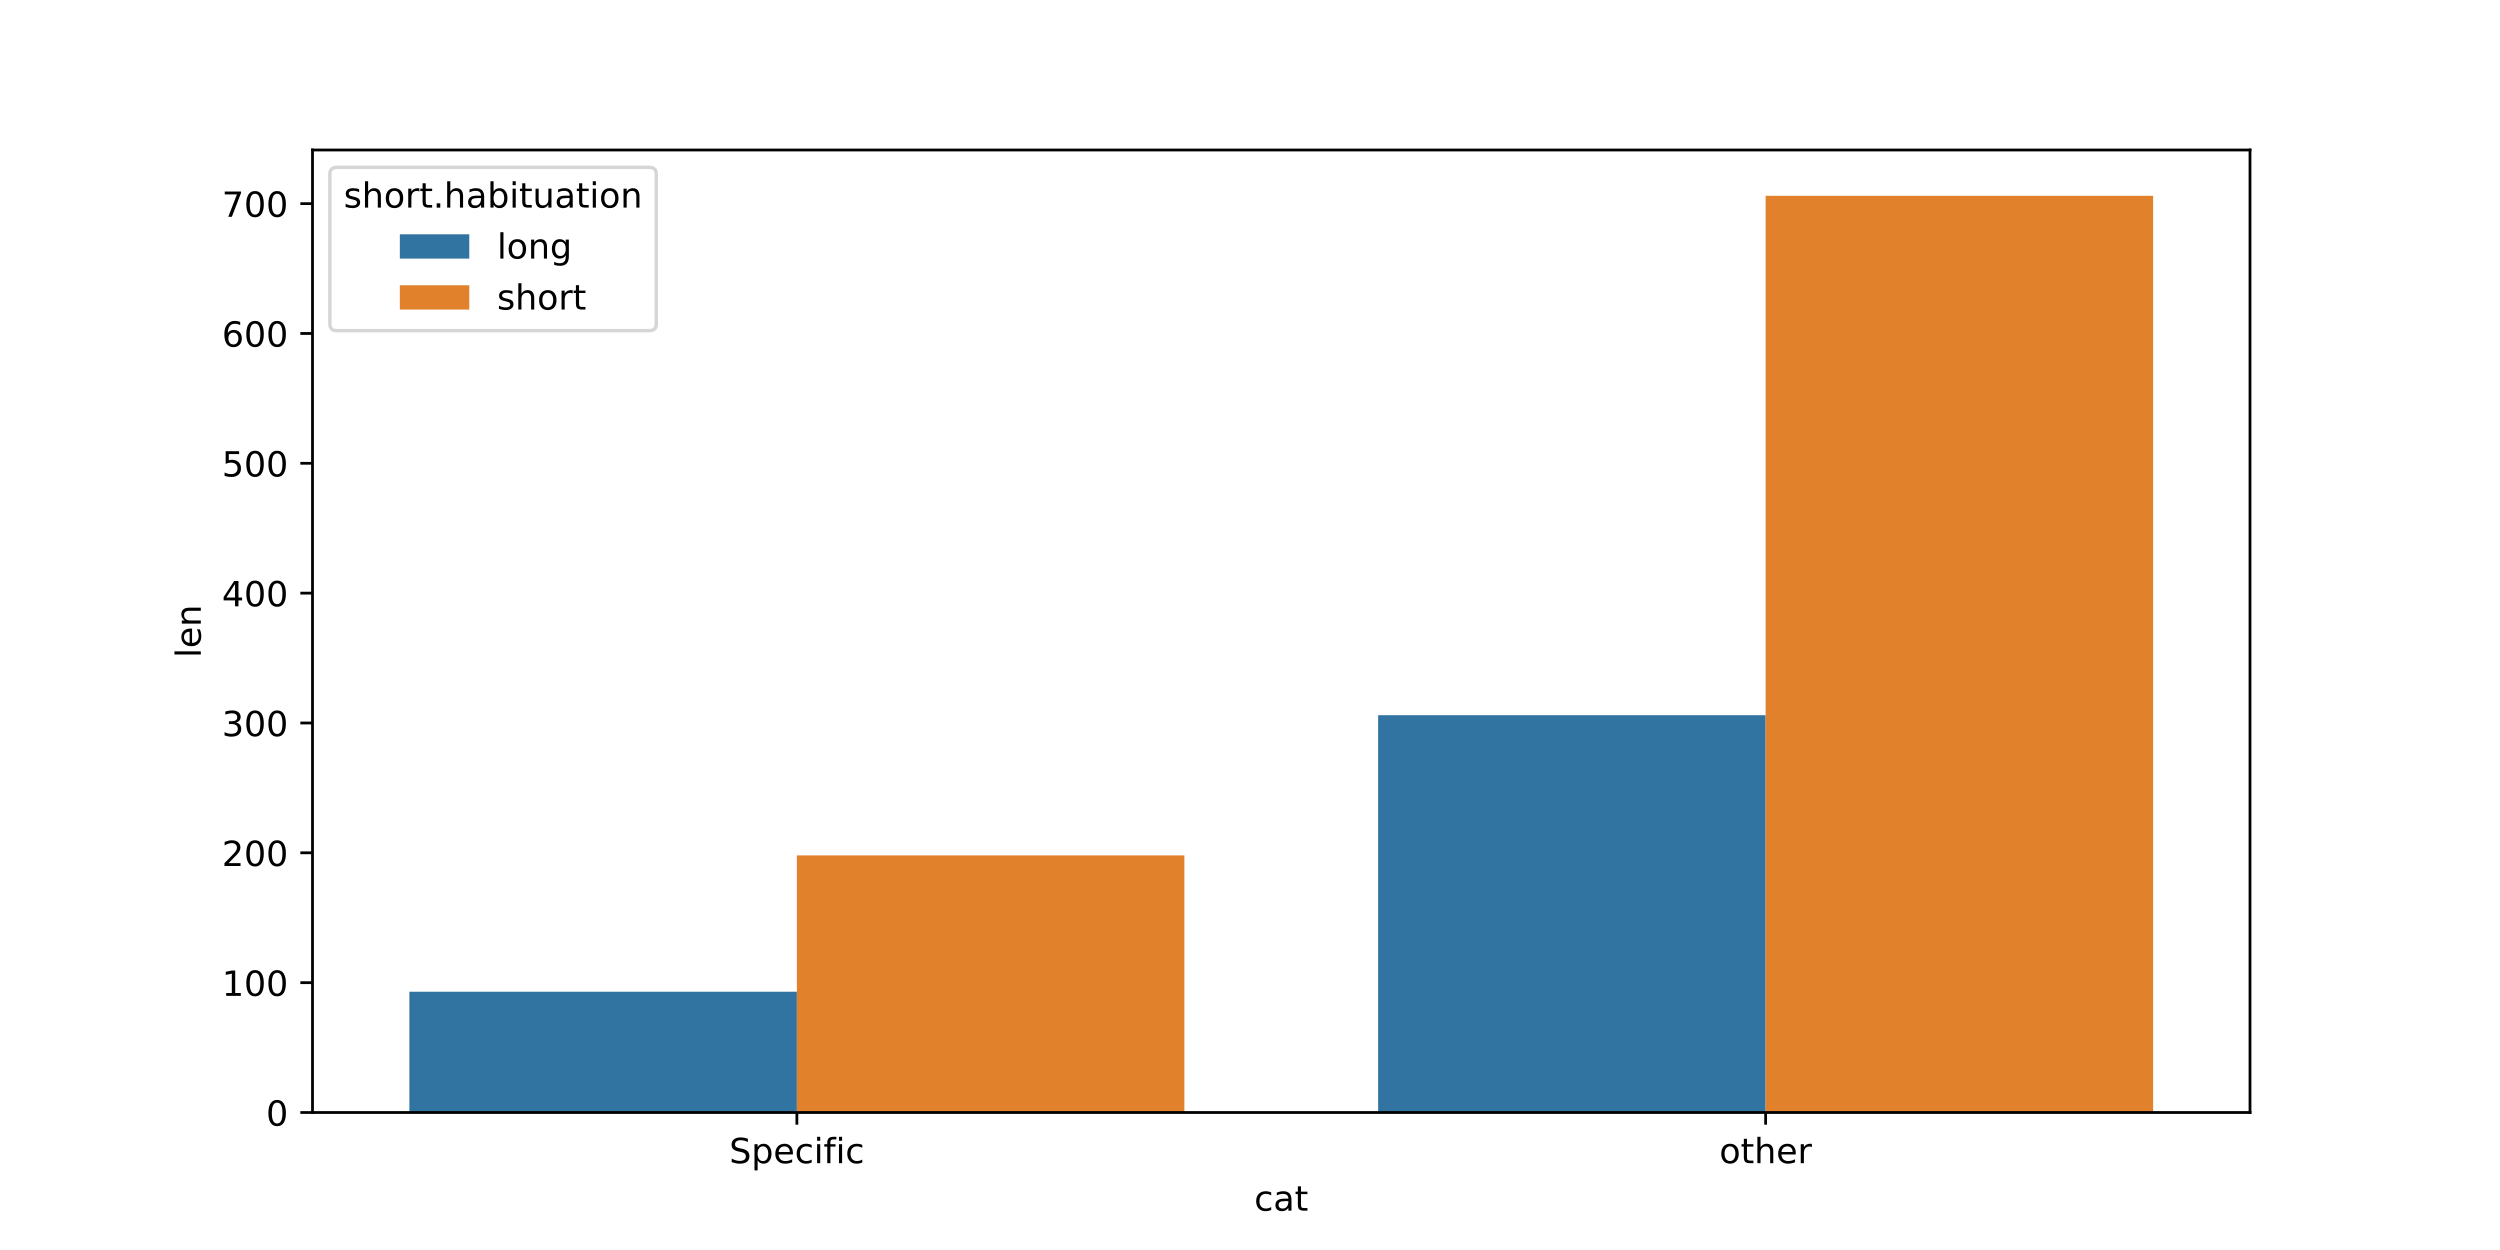
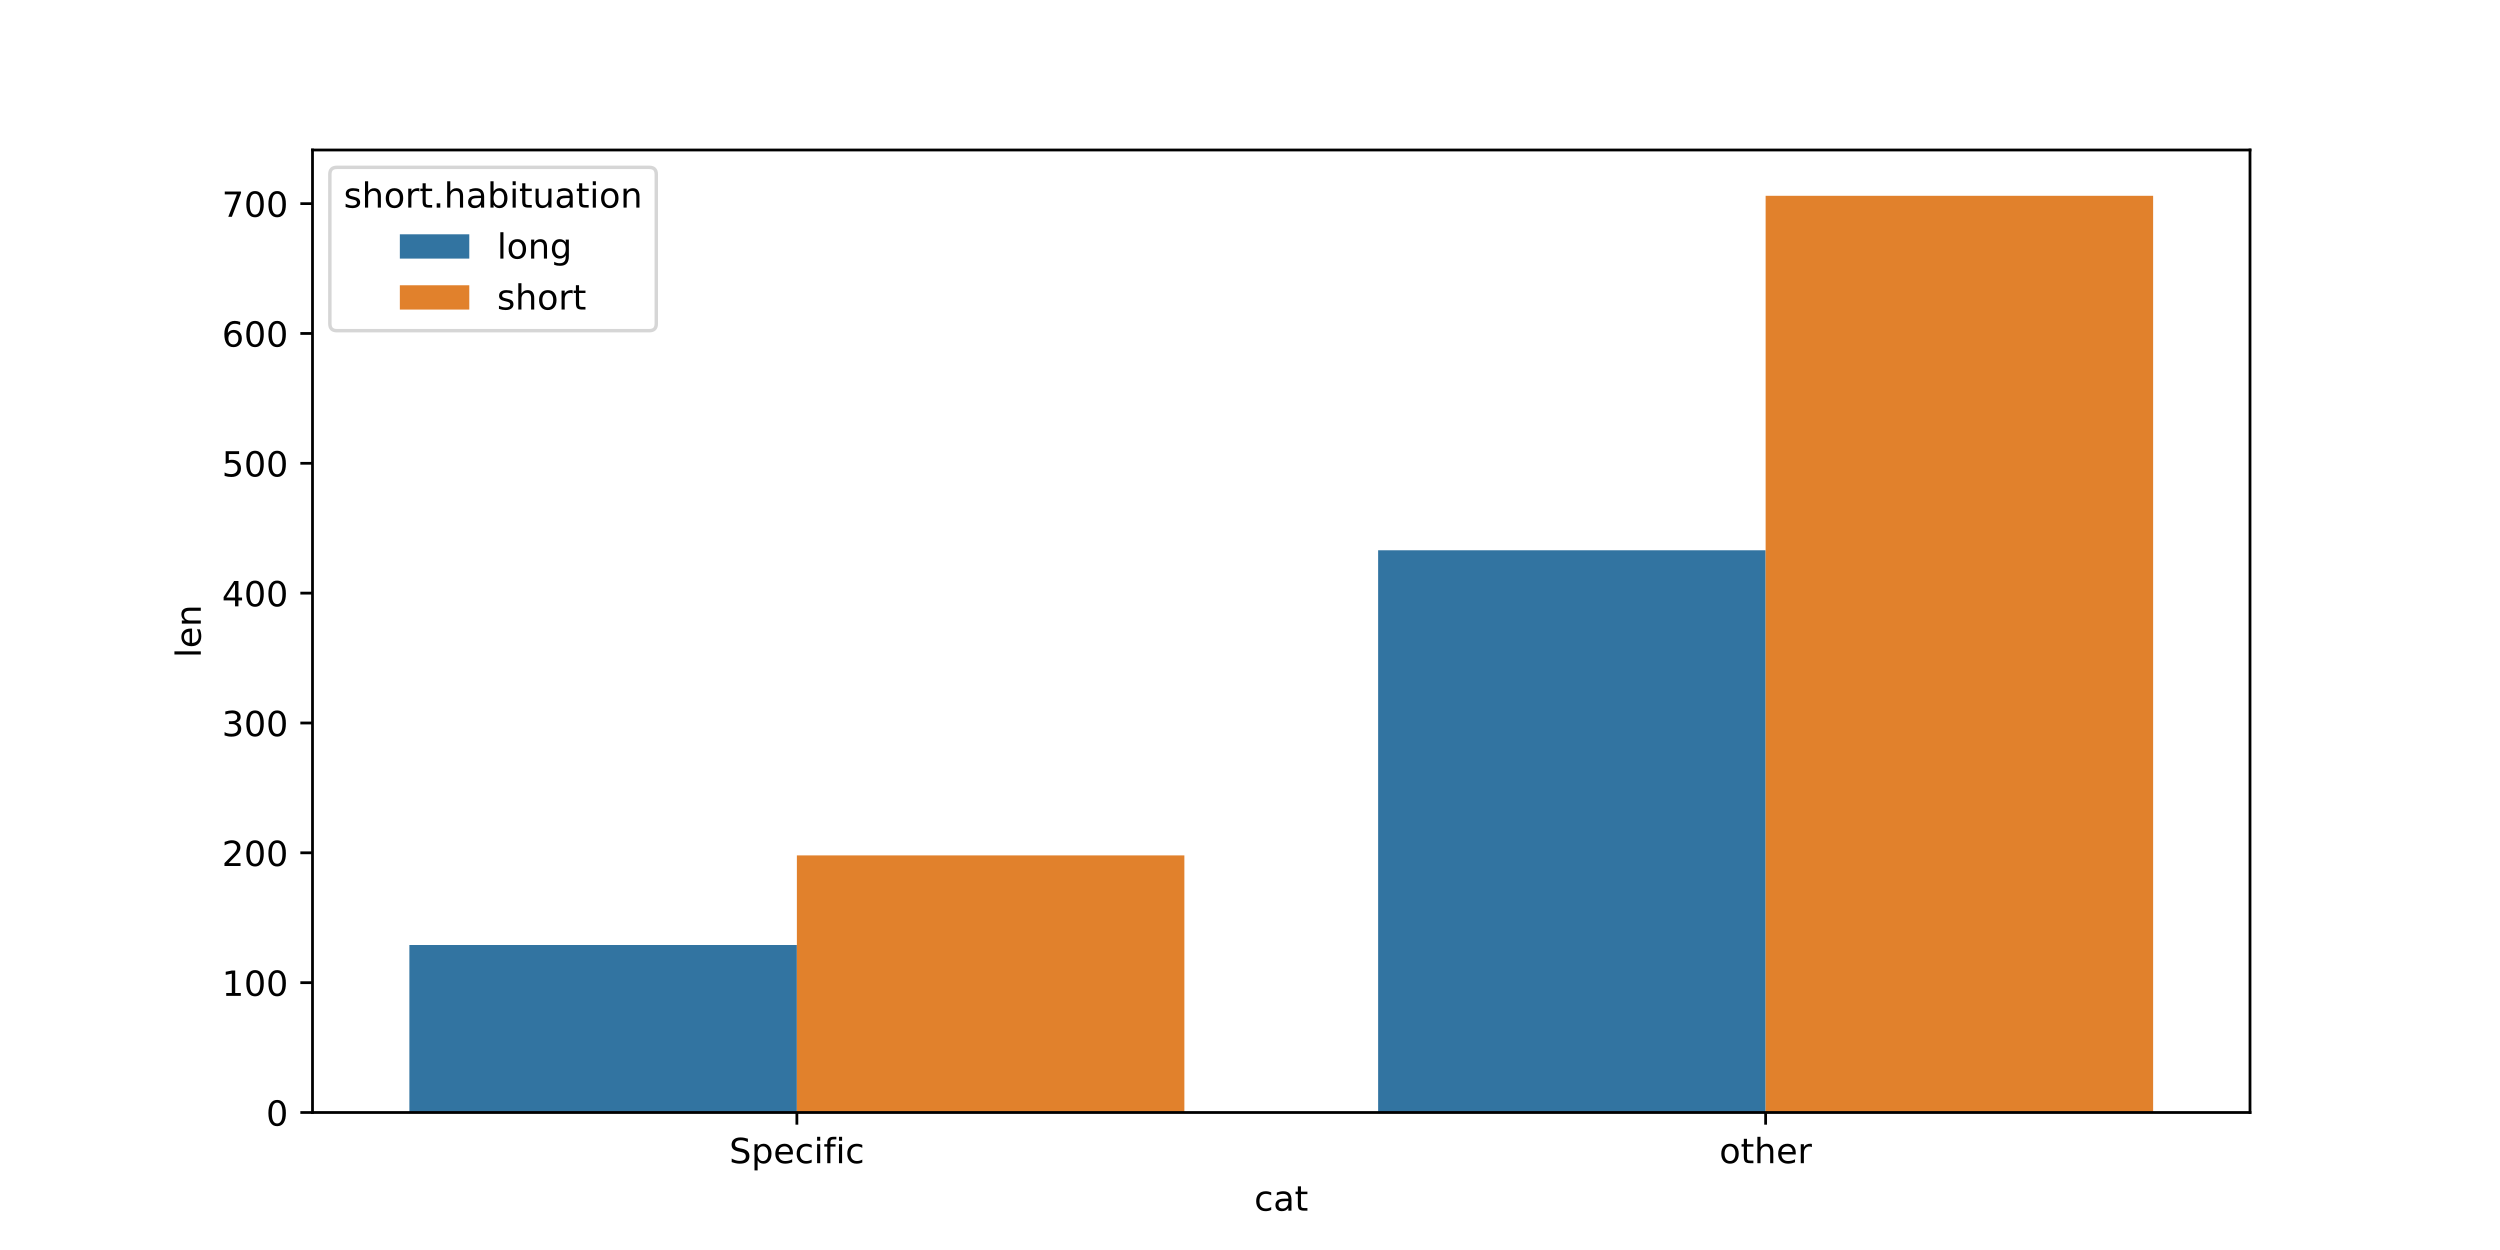
<svg xmlns="http://www.w3.org/2000/svg" xmlns:xlink="http://www.w3.org/1999/xlink" width="720pt" height="360pt" viewBox="0 0 720 360" version="1.1">
  <defs>
    <style type="text/css">*{stroke-linejoin: round; stroke-linecap: butt}</style>
  </defs>
  <g id="figure_1">
    <g id="patch_1">
      <path d="M 0 360  L 720 360  L 720 0  L 0 0  z " style="fill: #ffffff" />
    </g>
    <g id="axes_1">
      <g id="patch_2">
        <path d="M 90 320.4  L 648 320.4  L 648 43.2  L 90 43.2  z " style="fill: #ffffff" />
      </g>
      <g id="patch_3">
-         <path d="M 117.9 320.4  L 229.5 320.4  L 229.5 285.624  L 117.9 285.624  z " clip-path="url(#p3ec199c896)" style="fill: #3274a1" />
+         <path d="M 117.9 320.4  L 229.5 320.4  L 229.5 272.162  L 117.9 272.162  z " clip-path="url(#p74d823f865)" style="fill: #3274a1" />
      </g>
      <g id="patch_4">
-         <path d="M 396.9 320.4  L 508.5 320.4  L 508.5 205.975  L 396.9 205.975  z " clip-path="url(#p3ec199c896)" style="fill: #3274a1" />
+         <path d="M 396.9 320.4  L 508.5 320.4  L 508.5 158.485  L 396.9 158.485  z " clip-path="url(#p74d823f865)" style="fill: #3274a1" />
      </g>
      <g id="patch_5">
-         <path d="M 229.5 320.4  L 341.1 320.4  L 341.1 246.36  L 229.5 246.36  z " clip-path="url(#p3ec199c896)" style="fill: #e1812c" />
+         <path d="M 229.5 320.4  L 341.1 320.4  L 341.1 246.36  L 229.5 246.36  z " clip-path="url(#p74d823f865)" style="fill: #e1812c" />
      </g>
      <g id="patch_6">
-         <path d="M 508.5 320.4  L 620.1 320.4  L 620.1 56.4  L 508.5 56.4  z " clip-path="url(#p3ec199c896)" style="fill: #e1812c" />
+         <path d="M 508.5 320.4  L 620.1 320.4  L 620.1 56.4  L 508.5 56.4  z " clip-path="url(#p74d823f865)" style="fill: #e1812c" />
      </g>
      <g id="patch_7">
-         <path d="M 229.5 320.4  L 229.5 320.4  L 229.5 320.4  L 229.5 320.4  z " clip-path="url(#p3ec199c896)" style="fill: #3274a1" />
+         <path d="M 229.5 320.4  L 229.5 320.4  L 229.5 320.4  L 229.5 320.4  z " clip-path="url(#p74d823f865)" style="fill: #3274a1" />
      </g>
      <g id="patch_8">
-         <path d="M 229.5 320.4  L 229.5 320.4  L 229.5 320.4  L 229.5 320.4  z " clip-path="url(#p3ec199c896)" style="fill: #e1812c" />
+         <path d="M 229.5 320.4  L 229.5 320.4  L 229.5 320.4  L 229.5 320.4  z " clip-path="url(#p74d823f865)" style="fill: #e1812c" />
      </g>
      <g id="matplotlib.axis_1">
        <g id="xtick_1">
          <g id="line2d_1">
            <defs>
-               <path id="m0b3e0a1d34" d="M 0 0  L 0 3.5  " style="stroke: #000000; stroke-width: 0.8" />
-             </defs>
-             <g>
-               <use xlink:href="#m0b3e0a1d34" x="229.5" y="320.4" style="stroke: #000000; stroke-width: 0.8" />
+               <path id="m02eed9da0c" d="M 0 0  L 0 3.5  " style="stroke: #000000; stroke-width: 0.8" />
+             </defs>
+             <g>
+               <use xlink:href="#m02eed9da0c" x="229.5" y="320.4" style="stroke: #000000; stroke-width: 0.8" />
            </g>
          </g>
          <g id="text_1">
            <g transform="translate(210.0383 334.9984) scale(0.1 -0.1)">
              <defs>
                <path id="DejaVuSans-53" d="M 3425 4513  L 3425 3897  Q 3066 4069 2747 4153  Q 2428 4238 2131 4238  Q 1616 4238 1336 4038  Q 1056 3838 1056 3469  Q 1056 3159 1242 3001  Q 1428 2844 1947 2747  L 2328 2669  Q 3034 2534 3370 2195  Q 3706 1856 3706 1288  Q 3706 609 3251 259  Q 2797 -91 1919 -91  Q 1588 -91 1214 -16  Q 841 59 441 206  L 441 856  Q 825 641 1194 531  Q 1563 422 1919 422  Q 2459 422 2753 634  Q 3047 847 3047 1241  Q 3047 1584 2836 1778  Q 2625 1972 2144 2069  L 1759 2144  Q 1053 2284 737 2584  Q 422 2884 422 3419  Q 422 4038 858 4394  Q 1294 4750 2059 4750  Q 2388 4750 2728 4690  Q 3069 4631 3425 4513  z " transform="scale(0.015625)" />
                <path id="DejaVuSans-70" d="M 1159 525  L 1159 -1331  L 581 -1331  L 581 3500  L 1159 3500  L 1159 2969  Q 1341 3281 1617 3432  Q 1894 3584 2278 3584  Q 2916 3584 3314 3078  Q 3713 2572 3713 1747  Q 3713 922 3314 415  Q 2916 -91 2278 -91  Q 1894 -91 1617 61  Q 1341 213 1159 525  z M 3116 1747  Q 3116 2381 2855 2742  Q 2594 3103 2138 3103  Q 1681 3103 1420 2742  Q 1159 2381 1159 1747  Q 1159 1113 1420 752  Q 1681 391 2138 391  Q 2594 391 2855 752  Q 3116 1113 3116 1747  z " transform="scale(0.015625)" />
                <path id="DejaVuSans-65" d="M 3597 1894  L 3597 1613  L 953 1613  Q 991 1019 1311 708  Q 1631 397 2203 397  Q 2534 397 2845 478  Q 3156 559 3463 722  L 3463 178  Q 3153 47 2828 -22  Q 2503 -91 2169 -91  Q 1331 -91 842 396  Q 353 884 353 1716  Q 353 2575 817 3079  Q 1281 3584 2069 3584  Q 2775 3584 3186 3129  Q 3597 2675 3597 1894  z M 3022 2063  Q 3016 2534 2758 2815  Q 2500 3097 2075 3097  Q 1594 3097 1305 2825  Q 1016 2553 972 2059  L 3022 2063  z " transform="scale(0.015625)" />
                <path id="DejaVuSans-63" d="M 3122 3366  L 3122 2828  Q 2878 2963 2633 3030  Q 2388 3097 2138 3097  Q 1578 3097 1268 2742  Q 959 2388 959 1747  Q 959 1106 1268 751  Q 1578 397 2138 397  Q 2388 397 2633 464  Q 2878 531 3122 666  L 3122 134  Q 2881 22 2623 -34  Q 2366 -91 2075 -91  Q 1284 -91 818 406  Q 353 903 353 1747  Q 353 2603 823 3093  Q 1294 3584 2113 3584  Q 2378 3584 2631 3529  Q 2884 3475 3122 3366  z " transform="scale(0.015625)" />
                <path id="DejaVuSans-69" d="M 603 3500  L 1178 3500  L 1178 0  L 603 0  L 603 3500  z M 603 4863  L 1178 4863  L 1178 4134  L 603 4134  L 603 4863  z " transform="scale(0.015625)" />
                <path id="DejaVuSans-66" d="M 2375 4863  L 2375 4384  L 1825 4384  Q 1516 4384 1395 4259  Q 1275 4134 1275 3809  L 1275 3500  L 2222 3500  L 2222 3053  L 1275 3053  L 1275 0  L 697 0  L 697 3053  L 147 3053  L 147 3500  L 697 3500  L 697 3744  Q 697 4328 969 4595  Q 1241 4863 1831 4863  L 2375 4863  z " transform="scale(0.015625)" />
              </defs>
              <use xlink:href="#DejaVuSans-53" />
              <use xlink:href="#DejaVuSans-70" transform="translate(63.47656 0)" />
              <use xlink:href="#DejaVuSans-65" transform="translate(126.9531 0)" />
              <use xlink:href="#DejaVuSans-63" transform="translate(188.4766 0)" />
              <use xlink:href="#DejaVuSans-69" transform="translate(243.457 0)" />
              <use xlink:href="#DejaVuSans-66" transform="translate(271.2402 0)" />
              <use xlink:href="#DejaVuSans-69" transform="translate(306.4453 0)" />
              <use xlink:href="#DejaVuSans-63" transform="translate(334.2285 0)" />
            </g>
          </g>
        </g>
        <g id="xtick_2">
          <g id="line2d_2">
            <g>
-               <use xlink:href="#m0b3e0a1d34" x="508.5" y="320.4" style="stroke: #000000; stroke-width: 0.8" />
+               <use xlink:href="#m02eed9da0c" x="508.5" y="320.4" style="stroke: #000000; stroke-width: 0.8" />
            </g>
          </g>
          <g id="text_2">
            <g transform="translate(495.1797 334.9984) scale(0.1 -0.1)">
              <defs>
                <path id="DejaVuSans-6f" d="M 1959 3097  Q 1497 3097 1228 2736  Q 959 2375 959 1747  Q 959 1119 1226 758  Q 1494 397 1959 397  Q 2419 397 2687 759  Q 2956 1122 2956 1747  Q 2956 2369 2687 2733  Q 2419 3097 1959 3097  z M 1959 3584  Q 2709 3584 3137 3096  Q 3566 2609 3566 1747  Q 3566 888 3137 398  Q 2709 -91 1959 -91  Q 1206 -91 779 398  Q 353 888 353 1747  Q 353 2609 779 3096  Q 1206 3584 1959 3584  z " transform="scale(0.015625)" />
                <path id="DejaVuSans-74" d="M 1172 4494  L 1172 3500  L 2356 3500  L 2356 3053  L 1172 3053  L 1172 1153  Q 1172 725 1289 603  Q 1406 481 1766 481  L 2356 481  L 2356 0  L 1766 0  Q 1100 0 847 248  Q 594 497 594 1153  L 594 3053  L 172 3053  L 172 3500  L 594 3500  L 594 4494  L 1172 4494  z " transform="scale(0.015625)" />
                <path id="DejaVuSans-68" d="M 3513 2113  L 3513 0  L 2938 0  L 2938 2094  Q 2938 2591 2744 2837  Q 2550 3084 2163 3084  Q 1697 3084 1428 2787  Q 1159 2491 1159 1978  L 1159 0  L 581 0  L 581 4863  L 1159 4863  L 1159 2956  Q 1366 3272 1645 3428  Q 1925 3584 2291 3584  Q 2894 3584 3203 3211  Q 3513 2838 3513 2113  z " transform="scale(0.015625)" />
                <path id="DejaVuSans-72" d="M 2631 2963  Q 2534 3019 2420 3045  Q 2306 3072 2169 3072  Q 1681 3072 1420 2755  Q 1159 2438 1159 1844  L 1159 0  L 581 0  L 581 3500  L 1159 3500  L 1159 2956  Q 1341 3275 1631 3429  Q 1922 3584 2338 3584  Q 2397 3584 2469 3576  Q 2541 3569 2628 3553  L 2631 2963  z " transform="scale(0.015625)" />
              </defs>
              <use xlink:href="#DejaVuSans-6f" />
              <use xlink:href="#DejaVuSans-74" transform="translate(61.18164 0)" />
              <use xlink:href="#DejaVuSans-68" transform="translate(100.3906 0)" />
              <use xlink:href="#DejaVuSans-65" transform="translate(163.7695 0)" />
              <use xlink:href="#DejaVuSans-72" transform="translate(225.293 0)" />
            </g>
          </g>
        </g>
        <g id="text_3">
          <g transform="translate(361.2266 348.6766) scale(0.1 -0.1)">
            <defs>
              <path id="DejaVuSans-61" d="M 2194 1759  Q 1497 1759 1228 1600  Q 959 1441 959 1056  Q 959 750 1161 570  Q 1363 391 1709 391  Q 2188 391 2477 730  Q 2766 1069 2766 1631  L 2766 1759  L 2194 1759  z M 3341 1997  L 3341 0  L 2766 0  L 2766 531  Q 2569 213 2275 61  Q 1981 -91 1556 -91  Q 1019 -91 701 211  Q 384 513 384 1019  Q 384 1609 779 1909  Q 1175 2209 1959 2209  L 2766 2209  L 2766 2266  Q 2766 2663 2505 2880  Q 2244 3097 1772 3097  Q 1472 3097 1187 3025  Q 903 2953 641 2809  L 641 3341  Q 956 3463 1253 3523  Q 1550 3584 1831 3584  Q 2591 3584 2966 3190  Q 3341 2797 3341 1997  z " transform="scale(0.015625)" />
            </defs>
            <use xlink:href="#DejaVuSans-63" />
            <use xlink:href="#DejaVuSans-61" transform="translate(54.98047 0)" />
            <use xlink:href="#DejaVuSans-74" transform="translate(116.2598 0)" />
          </g>
        </g>
      </g>
      <g id="matplotlib.axis_2">
        <g id="ytick_1">
          <g id="line2d_3">
            <defs>
-               <path id="m826e63fc21" d="M 0 0  L -3.5 0  " style="stroke: #000000; stroke-width: 0.8" />
-             </defs>
-             <g>
-               <use xlink:href="#m826e63fc21" x="90" y="320.4" style="stroke: #000000; stroke-width: 0.8" />
+               <path id="md5d7f2e270" d="M 0 0  L -3.5 0  " style="stroke: #000000; stroke-width: 0.8" />
+             </defs>
+             <g>
+               <use xlink:href="#md5d7f2e270" x="90" y="320.4" style="stroke: #000000; stroke-width: 0.8" />
            </g>
          </g>
          <g id="text_4">
            <g transform="translate(76.6375 324.1992) scale(0.1 -0.1)">
              <defs>
                <path id="DejaVuSans-30" d="M 2034 4250  Q 1547 4250 1301 3770  Q 1056 3291 1056 2328  Q 1056 1369 1301 889  Q 1547 409 2034 409  Q 2525 409 2770 889  Q 3016 1369 3016 2328  Q 3016 3291 2770 3770  Q 2525 4250 2034 4250  z M 2034 4750  Q 2819 4750 3233 4129  Q 3647 3509 3647 2328  Q 3647 1150 3233 529  Q 2819 -91 2034 -91  Q 1250 -91 836 529  Q 422 1150 422 2328  Q 422 3509 836 4129  Q 1250 4750 2034 4750  z " transform="scale(0.015625)" />
              </defs>
              <use xlink:href="#DejaVuSans-30" />
            </g>
          </g>
        </g>
        <g id="ytick_2">
          <g id="line2d_4">
            <g>
-               <use xlink:href="#m826e63fc21" x="90" y="283.006" style="stroke: #000000; stroke-width: 0.8" />
+               <use xlink:href="#md5d7f2e270" x="90" y="283.006" style="stroke: #000000; stroke-width: 0.8" />
            </g>
          </g>
          <g id="text_5">
            <g transform="translate(63.9125 286.8055) scale(0.1 -0.1)">
              <defs>
                <path id="DejaVuSans-31" d="M 794 531  L 1825 531  L 1825 4091  L 703 3866  L 703 4441  L 1819 4666  L 2450 4666  L 2450 531  L 3481 531  L 3481 0  L 794 0  L 794 531  z " transform="scale(0.015625)" />
              </defs>
              <use xlink:href="#DejaVuSans-31" />
              <use xlink:href="#DejaVuSans-30" transform="translate(63.62305 0)" />
              <use xlink:href="#DejaVuSans-30" transform="translate(127.2461 0)" />
            </g>
          </g>
        </g>
        <g id="ytick_3">
          <g id="line2d_5">
            <g>
-               <use xlink:href="#m826e63fc21" x="90" y="245.612" style="stroke: #000000; stroke-width: 0.8" />
+               <use xlink:href="#md5d7f2e270" x="90" y="245.612" style="stroke: #000000; stroke-width: 0.8" />
            </g>
          </g>
          <g id="text_6">
            <g transform="translate(63.9125 249.4117) scale(0.1 -0.1)">
              <defs>
                <path id="DejaVuSans-32" d="M 1228 531  L 3431 531  L 3431 0  L 469 0  L 469 531  Q 828 903 1448 1529  Q 2069 2156 2228 2338  Q 2531 2678 2651 2914  Q 2772 3150 2772 3378  Q 2772 3750 2511 3984  Q 2250 4219 1831 4219  Q 1534 4219 1204 4116  Q 875 4013 500 3803  L 500 4441  Q 881 4594 1212 4672  Q 1544 4750 1819 4750  Q 2544 4750 2975 4387  Q 3406 4025 3406 3419  Q 3406 3131 3298 2873  Q 3191 2616 2906 2266  Q 2828 2175 2409 1742  Q 1991 1309 1228 531  z " transform="scale(0.015625)" />
              </defs>
              <use xlink:href="#DejaVuSans-32" />
              <use xlink:href="#DejaVuSans-30" transform="translate(63.62305 0)" />
              <use xlink:href="#DejaVuSans-30" transform="translate(127.2461 0)" />
            </g>
          </g>
        </g>
        <g id="ytick_4">
          <g id="line2d_6">
            <g>
-               <use xlink:href="#m826e63fc21" x="90" y="208.219" style="stroke: #000000; stroke-width: 0.8" />
+               <use xlink:href="#md5d7f2e270" x="90" y="208.219" style="stroke: #000000; stroke-width: 0.8" />
            </g>
          </g>
          <g id="text_7">
            <g transform="translate(63.9125 212.0179) scale(0.1 -0.1)">
              <defs>
                <path id="DejaVuSans-33" d="M 2597 2516  Q 3050 2419 3304 2112  Q 3559 1806 3559 1356  Q 3559 666 3084 287  Q 2609 -91 1734 -91  Q 1441 -91 1130 -33  Q 819 25 488 141  L 488 750  Q 750 597 1062 519  Q 1375 441 1716 441  Q 2309 441 2620 675  Q 2931 909 2931 1356  Q 2931 1769 2642 2001  Q 2353 2234 1838 2234  L 1294 2234  L 1294 2753  L 1863 2753  Q 2328 2753 2575 2939  Q 2822 3125 2822 3475  Q 2822 3834 2567 4026  Q 2313 4219 1838 4219  Q 1578 4219 1281 4162  Q 984 4106 628 3988  L 628 4550  Q 988 4650 1302 4700  Q 1616 4750 1894 4750  Q 2613 4750 3031 4423  Q 3450 4097 3450 3541  Q 3450 3153 3228 2886  Q 3006 2619 2597 2516  z " transform="scale(0.015625)" />
              </defs>
              <use xlink:href="#DejaVuSans-33" />
              <use xlink:href="#DejaVuSans-30" transform="translate(63.62305 0)" />
              <use xlink:href="#DejaVuSans-30" transform="translate(127.2461 0)" />
            </g>
          </g>
        </g>
        <g id="ytick_5">
          <g id="line2d_7">
            <g>
-               <use xlink:href="#m826e63fc21" x="90" y="170.825" style="stroke: #000000; stroke-width: 0.8" />
+               <use xlink:href="#md5d7f2e270" x="90" y="170.825" style="stroke: #000000; stroke-width: 0.8" />
            </g>
          </g>
          <g id="text_8">
            <g transform="translate(63.9125 174.6241) scale(0.1 -0.1)">
              <defs>
                <path id="DejaVuSans-34" d="M 2419 4116  L 825 1625  L 2419 1625  L 2419 4116  z M 2253 4666  L 3047 4666  L 3047 1625  L 3713 1625  L 3713 1100  L 3047 1100  L 3047 0  L 2419 0  L 2419 1100  L 313 1100  L 313 1709  L 2253 4666  z " transform="scale(0.015625)" />
              </defs>
              <use xlink:href="#DejaVuSans-34" />
              <use xlink:href="#DejaVuSans-30" transform="translate(63.62305 0)" />
              <use xlink:href="#DejaVuSans-30" transform="translate(127.2461 0)" />
            </g>
          </g>
        </g>
        <g id="ytick_6">
          <g id="line2d_8">
            <g>
-               <use xlink:href="#m826e63fc21" x="90" y="133.431" style="stroke: #000000; stroke-width: 0.8" />
+               <use xlink:href="#md5d7f2e270" x="90" y="133.431" style="stroke: #000000; stroke-width: 0.8" />
            </g>
          </g>
          <g id="text_9">
            <g transform="translate(63.9125 137.2304) scale(0.1 -0.1)">
              <defs>
                <path id="DejaVuSans-35" d="M 691 4666  L 3169 4666  L 3169 4134  L 1269 4134  L 1269 2991  Q 1406 3038 1543 3061  Q 1681 3084 1819 3084  Q 2600 3084 3056 2656  Q 3513 2228 3513 1497  Q 3513 744 3044 326  Q 2575 -91 1722 -91  Q 1428 -91 1123 -41  Q 819 9 494 109  L 494 744  Q 775 591 1075 516  Q 1375 441 1709 441  Q 2250 441 2565 725  Q 2881 1009 2881 1497  Q 2881 1984 2565 2268  Q 2250 2553 1709 2553  Q 1456 2553 1204 2497  Q 953 2441 691 2322  L 691 4666  z " transform="scale(0.015625)" />
              </defs>
              <use xlink:href="#DejaVuSans-35" />
              <use xlink:href="#DejaVuSans-30" transform="translate(63.62305 0)" />
              <use xlink:href="#DejaVuSans-30" transform="translate(127.2461 0)" />
            </g>
          </g>
        </g>
        <g id="ytick_7">
          <g id="line2d_9">
            <g>
-               <use xlink:href="#m826e63fc21" x="90" y="96.037" style="stroke: #000000; stroke-width: 0.8" />
+               <use xlink:href="#md5d7f2e270" x="90" y="96.037" style="stroke: #000000; stroke-width: 0.8" />
            </g>
          </g>
          <g id="text_10">
            <g transform="translate(63.9125 99.83661) scale(0.1 -0.1)">
              <defs>
                <path id="DejaVuSans-36" d="M 2113 2584  Q 1688 2584 1439 2293  Q 1191 2003 1191 1497  Q 1191 994 1439 701  Q 1688 409 2113 409  Q 2538 409 2786 701  Q 3034 994 3034 1497  Q 3034 2003 2786 2293  Q 2538 2584 2113 2584  z M 3366 4563  L 3366 3988  Q 3128 4100 2886 4159  Q 2644 4219 2406 4219  Q 1781 4219 1451 3797  Q 1122 3375 1075 2522  Q 1259 2794 1537 2939  Q 1816 3084 2150 3084  Q 2853 3084 3261 2657  Q 3669 2231 3669 1497  Q 3669 778 3244 343  Q 2819 -91 2113 -91  Q 1303 -91 875 529  Q 447 1150 447 2328  Q 447 3434 972 4092  Q 1497 4750 2381 4750  Q 2619 4750 2861 4703  Q 3103 4656 3366 4563  z " transform="scale(0.015625)" />
              </defs>
              <use xlink:href="#DejaVuSans-36" />
              <use xlink:href="#DejaVuSans-30" transform="translate(63.62305 0)" />
              <use xlink:href="#DejaVuSans-30" transform="translate(127.2461 0)" />
            </g>
          </g>
        </g>
        <g id="ytick_8">
          <g id="line2d_10">
            <g>
-               <use xlink:href="#m826e63fc21" x="90" y="58.644" style="stroke: #000000; stroke-width: 0.8" />
+               <use xlink:href="#md5d7f2e270" x="90" y="58.644" style="stroke: #000000; stroke-width: 0.8" />
            </g>
          </g>
          <g id="text_11">
            <g transform="translate(63.9125 62.44284) scale(0.1 -0.1)">
              <defs>
                <path id="DejaVuSans-37" d="M 525 4666  L 3525 4666  L 3525 4397  L 1831 0  L 1172 0  L 2766 4134  L 525 4134  L 525 4666  z " transform="scale(0.015625)" />
              </defs>
              <use xlink:href="#DejaVuSans-37" />
              <use xlink:href="#DejaVuSans-30" transform="translate(63.62305 0)" />
              <use xlink:href="#DejaVuSans-30" transform="translate(127.2461 0)" />
            </g>
          </g>
        </g>
        <g id="text_12">
          <g transform="translate(57.83281 189.4344) rotate(-90) scale(0.1 -0.1)">
            <defs>
              <path id="DejaVuSans-6c" d="M 603 4863  L 1178 4863  L 1178 0  L 603 0  L 603 4863  z " transform="scale(0.015625)" />
              <path id="DejaVuSans-6e" d="M 3513 2113  L 3513 0  L 2938 0  L 2938 2094  Q 2938 2591 2744 2837  Q 2550 3084 2163 3084  Q 1697 3084 1428 2787  Q 1159 2491 1159 1978  L 1159 0  L 581 0  L 581 3500  L 1159 3500  L 1159 2956  Q 1366 3272 1645 3428  Q 1925 3584 2291 3584  Q 2894 3584 3203 3211  Q 3513 2838 3513 2113  z " transform="scale(0.015625)" />
            </defs>
            <use xlink:href="#DejaVuSans-6c" />
            <use xlink:href="#DejaVuSans-65" transform="translate(27.7832 0)" />
            <use xlink:href="#DejaVuSans-6e" transform="translate(89.30664 0)" />
          </g>
        </g>
      </g>
      <g id="line2d_11">
-         <path clip-path="url(#p3ec199c896)" style="fill: none; stroke: #424242; stroke-width: 2.25; stroke-linecap: square" />
+         <path clip-path="url(#p74d823f865)" style="fill: none; stroke: #424242; stroke-width: 2.25; stroke-linecap: square" />
      </g>
      <g id="line2d_12">
-         <path clip-path="url(#p3ec199c896)" style="fill: none; stroke: #424242; stroke-width: 2.25; stroke-linecap: square" />
+         <path clip-path="url(#p74d823f865)" style="fill: none; stroke: #424242; stroke-width: 2.25; stroke-linecap: square" />
      </g>
      <g id="line2d_13">
-         <path clip-path="url(#p3ec199c896)" style="fill: none; stroke: #424242; stroke-width: 2.25; stroke-linecap: square" />
+         <path clip-path="url(#p74d823f865)" style="fill: none; stroke: #424242; stroke-width: 2.25; stroke-linecap: square" />
      </g>
      <g id="line2d_14">
-         <path clip-path="url(#p3ec199c896)" style="fill: none; stroke: #424242; stroke-width: 2.25; stroke-linecap: square" />
+         <path clip-path="url(#p74d823f865)" style="fill: none; stroke: #424242; stroke-width: 2.25; stroke-linecap: square" />
      </g>
      <g id="patch_9">
        <path d="M 90 320.4  L 90 43.2  " style="fill: none; stroke: #000000; stroke-width: 0.8; stroke-linejoin: miter; stroke-linecap: square" />
      </g>
      <g id="patch_10">
        <path d="M 648 320.4  L 648 43.2  " style="fill: none; stroke: #000000; stroke-width: 0.8; stroke-linejoin: miter; stroke-linecap: square" />
      </g>
      <g id="patch_11">
        <path d="M 90 320.4  L 648 320.4  " style="fill: none; stroke: #000000; stroke-width: 0.8; stroke-linejoin: miter; stroke-linecap: square" />
      </g>
      <g id="patch_12">
        <path d="M 90 43.2  L 648 43.2  " style="fill: none; stroke: #000000; stroke-width: 0.8; stroke-linejoin: miter; stroke-linecap: square" />
      </g>
      <g id="legend_1">
        <g id="patch_13">
          <path d="M 97 95.234  L 187.008 95.234  Q 189.008 95.234 189.008 93.234  L 189.008 50.2  Q 189.008 48.2 187.008 48.2  L 97 48.2  Q 95 48.2 95 50.2  L 95 93.234  Q 95 95.234 97 95.234  z " style="fill: #ffffff; opacity: 0.8; stroke: #cccccc; stroke-linejoin: miter" />
        </g>
        <g id="text_13">
          <g transform="translate(99 59.79844) scale(0.1 -0.1)">
            <defs>
              <path id="DejaVuSans-73" d="M 2834 3397  L 2834 2853  Q 2591 2978 2328 3040  Q 2066 3103 1784 3103  Q 1356 3103 1142 2972  Q 928 2841 928 2578  Q 928 2378 1081 2264  Q 1234 2150 1697 2047  L 1894 2003  Q 2506 1872 2764 1633  Q 3022 1394 3022 966  Q 3022 478 2636 193  Q 2250 -91 1575 -91  Q 1294 -91 989 -36  Q 684 19 347 128  L 347 722  Q 666 556 975 473  Q 1284 391 1588 391  Q 1994 391 2212 530  Q 2431 669 2431 922  Q 2431 1156 2273 1281  Q 2116 1406 1581 1522  L 1381 1569  Q 847 1681 609 1914  Q 372 2147 372 2553  Q 372 3047 722 3315  Q 1072 3584 1716 3584  Q 2034 3584 2315 3537  Q 2597 3491 2834 3397  z " transform="scale(0.015625)" />
              <path id="DejaVuSans-2e" d="M 684 794  L 1344 794  L 1344 0  L 684 0  L 684 794  z " transform="scale(0.015625)" />
              <path id="DejaVuSans-62" d="M 3116 1747  Q 3116 2381 2855 2742  Q 2594 3103 2138 3103  Q 1681 3103 1420 2742  Q 1159 2381 1159 1747  Q 1159 1113 1420 752  Q 1681 391 2138 391  Q 2594 391 2855 752  Q 3116 1113 3116 1747  z M 1159 2969  Q 1341 3281 1617 3432  Q 1894 3584 2278 3584  Q 2916 3584 3314 3078  Q 3713 2572 3713 1747  Q 3713 922 3314 415  Q 2916 -91 2278 -91  Q 1894 -91 1617 61  Q 1341 213 1159 525  L 1159 0  L 581 0  L 581 4863  L 1159 4863  L 1159 2969  z " transform="scale(0.015625)" />
              <path id="DejaVuSans-75" d="M 544 1381  L 544 3500  L 1119 3500  L 1119 1403  Q 1119 906 1312 657  Q 1506 409 1894 409  Q 2359 409 2629 706  Q 2900 1003 2900 1516  L 2900 3500  L 3475 3500  L 3475 0  L 2900 0  L 2900 538  Q 2691 219 2414 64  Q 2138 -91 1772 -91  Q 1169 -91 856 284  Q 544 659 544 1381  z M 1991 3584  L 1991 3584  z " transform="scale(0.015625)" />
            </defs>
            <use xlink:href="#DejaVuSans-73" />
            <use xlink:href="#DejaVuSans-68" transform="translate(52.09961 0)" />
            <use xlink:href="#DejaVuSans-6f" transform="translate(115.4785 0)" />
            <use xlink:href="#DejaVuSans-72" transform="translate(176.6602 0)" />
            <use xlink:href="#DejaVuSans-74" transform="translate(217.7734 0)" />
            <use xlink:href="#DejaVuSans-2e" transform="translate(256.9824 0)" />
            <use xlink:href="#DejaVuSans-68" transform="translate(288.7695 0)" />
            <use xlink:href="#DejaVuSans-61" transform="translate(352.1484 0)" />
            <use xlink:href="#DejaVuSans-62" transform="translate(413.4277 0)" />
            <use xlink:href="#DejaVuSans-69" transform="translate(476.9043 0)" />
            <use xlink:href="#DejaVuSans-74" transform="translate(504.6875 0)" />
            <use xlink:href="#DejaVuSans-75" transform="translate(543.8965 0)" />
            <use xlink:href="#DejaVuSans-61" transform="translate(607.2754 0)" />
            <use xlink:href="#DejaVuSans-74" transform="translate(668.5547 0)" />
            <use xlink:href="#DejaVuSans-69" transform="translate(707.7637 0)" />
            <use xlink:href="#DejaVuSans-6f" transform="translate(735.5469 0)" />
            <use xlink:href="#DejaVuSans-6e" transform="translate(796.7285 0)" />
          </g>
        </g>
        <g id="patch_14">
          <path d="M 115.155 74.477  L 135.155 74.477  L 135.155 67.477  L 115.155 67.477  z " style="fill: #3274a1" />
        </g>
        <g id="text_14">
          <g transform="translate(143.1555 74.47656) scale(0.1 -0.1)">
            <defs>
              <path id="DejaVuSans-67" d="M 2906 1791  Q 2906 2416 2648 2759  Q 2391 3103 1925 3103  Q 1463 3103 1205 2759  Q 947 2416 947 1791  Q 947 1169 1205 825  Q 1463 481 1925 481  Q 2391 481 2648 825  Q 2906 1169 2906 1791  z M 3481 434  Q 3481 -459 3084 -895  Q 2688 -1331 1869 -1331  Q 1566 -1331 1297 -1286  Q 1028 -1241 775 -1147  L 775 -588  Q 1028 -725 1275 -790  Q 1522 -856 1778 -856  Q 2344 -856 2625 -561  Q 2906 -266 2906 331  L 2906 616  Q 2728 306 2450 153  Q 2172 0 1784 0  Q 1141 0 747 490  Q 353 981 353 1791  Q 353 2603 747 3093  Q 1141 3584 1784 3584  Q 2172 3584 2450 3431  Q 2728 3278 2906 2969  L 2906 3500  L 3481 3500  L 3481 434  z " transform="scale(0.015625)" />
            </defs>
            <use xlink:href="#DejaVuSans-6c" />
            <use xlink:href="#DejaVuSans-6f" transform="translate(27.7832 0)" />
            <use xlink:href="#DejaVuSans-6e" transform="translate(88.96484 0)" />
            <use xlink:href="#DejaVuSans-67" transform="translate(152.3438 0)" />
          </g>
        </g>
        <g id="patch_15">
          <path d="M 115.155 89.155  L 135.155 89.155  L 135.155 82.155  L 115.155 82.155  z " style="fill: #e1812c" />
        </g>
        <g id="text_15">
          <g transform="translate(143.1555 89.15469) scale(0.1 -0.1)">
            <use xlink:href="#DejaVuSans-73" />
            <use xlink:href="#DejaVuSans-68" transform="translate(52.09961 0)" />
            <use xlink:href="#DejaVuSans-6f" transform="translate(115.4785 0)" />
            <use xlink:href="#DejaVuSans-72" transform="translate(176.6602 0)" />
            <use xlink:href="#DejaVuSans-74" transform="translate(217.7734 0)" />
          </g>
        </g>
      </g>
    </g>
  </g>
  <defs>
-     <clipPath id="p3ec199c896">
+     <clipPath id="p74d823f865">
      <rect x="90" y="43.2" width="558" height="277.2" />
    </clipPath>
  </defs>
</svg>
